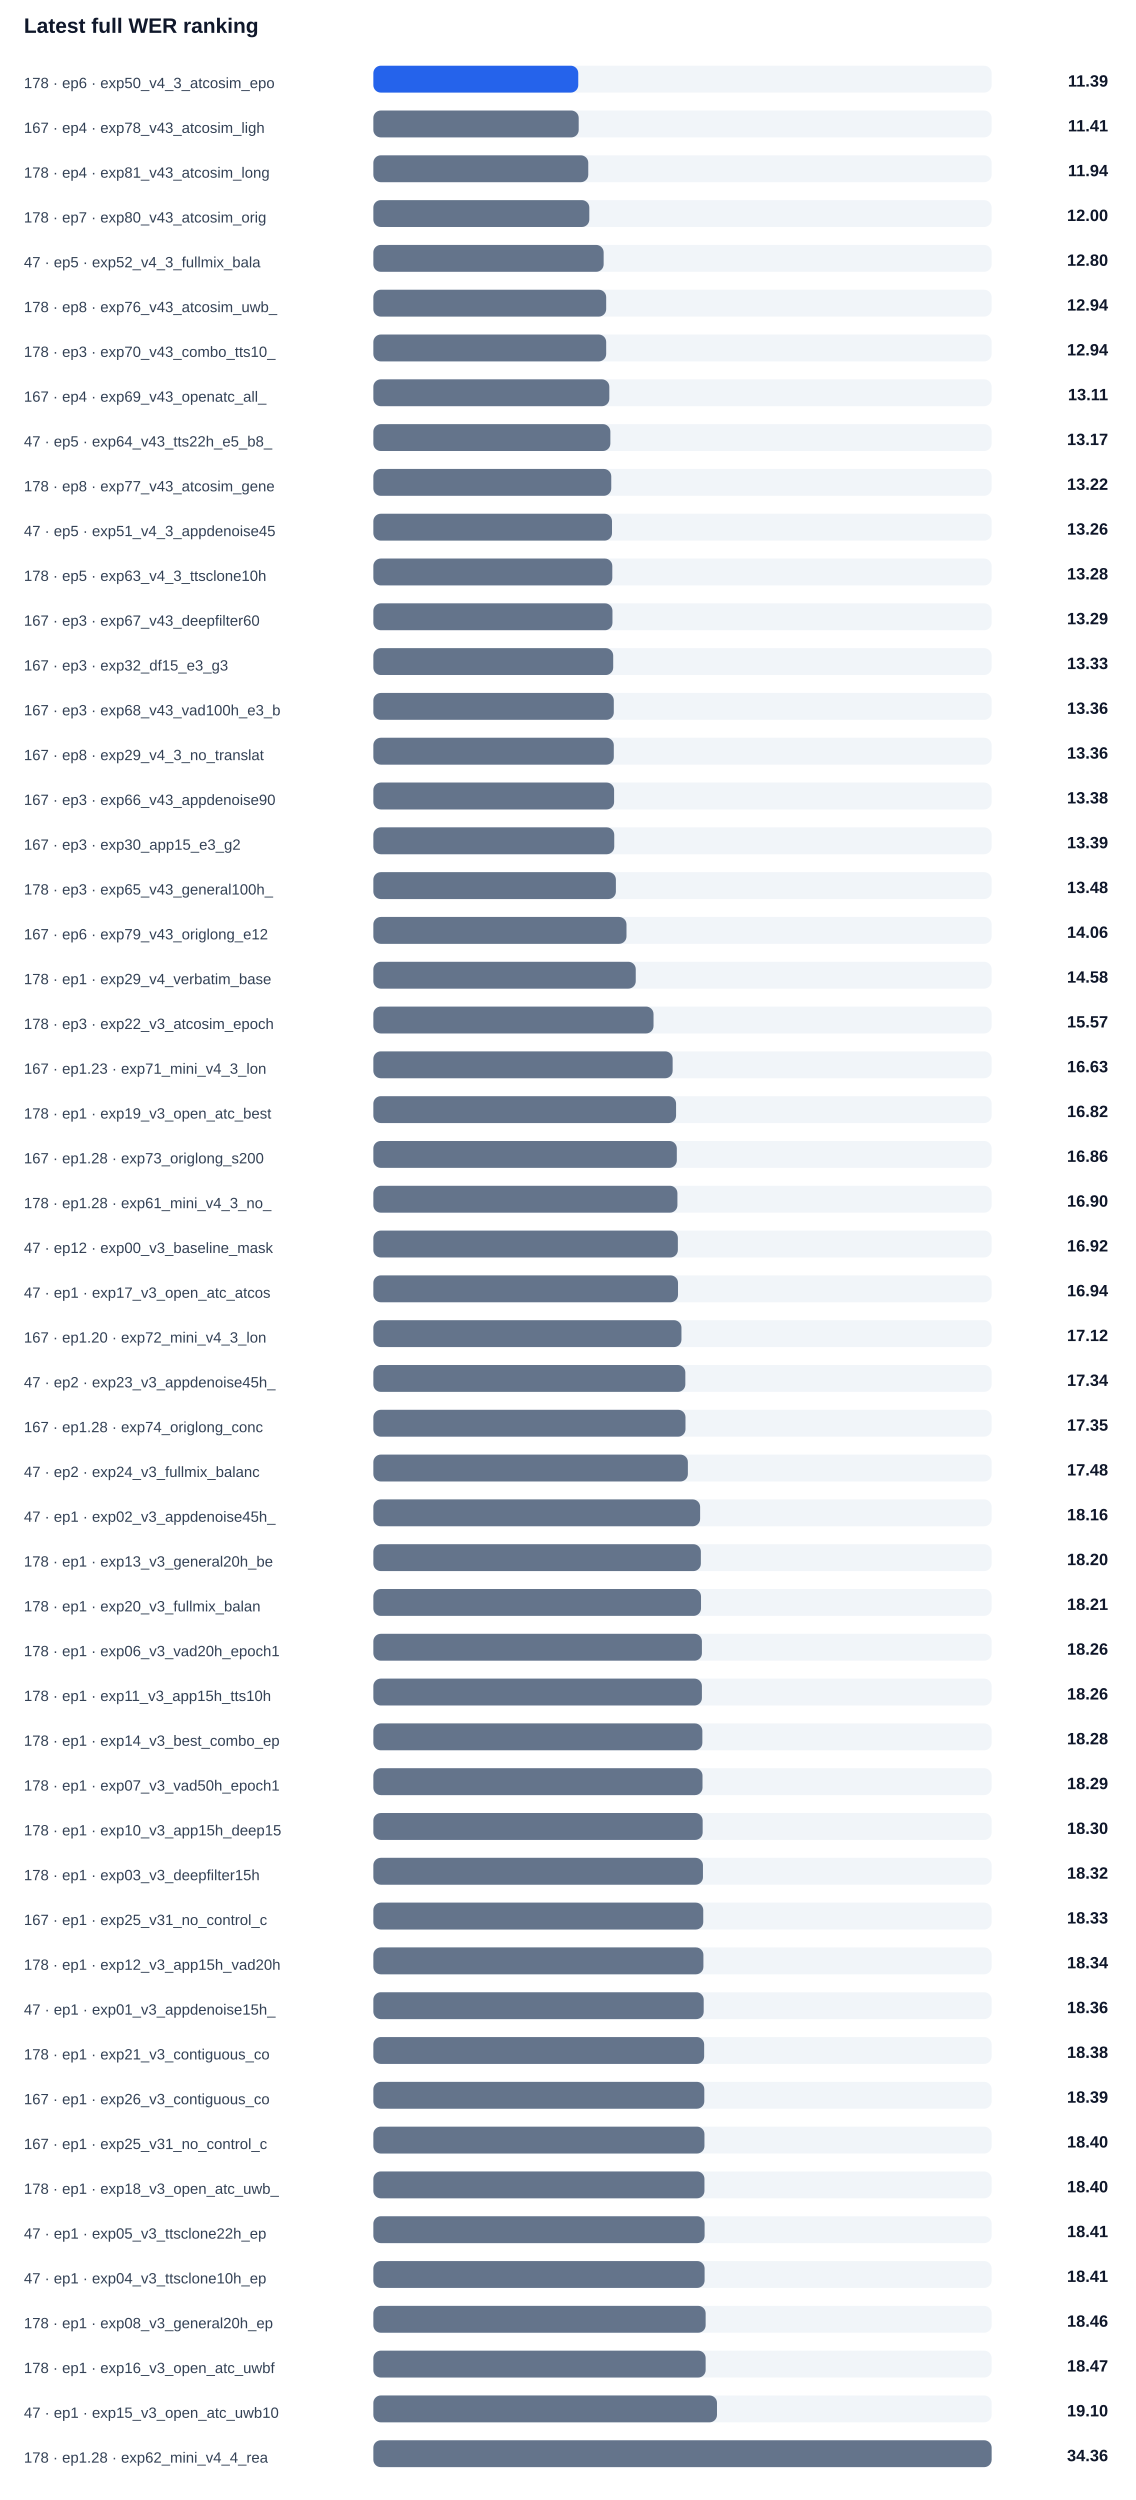
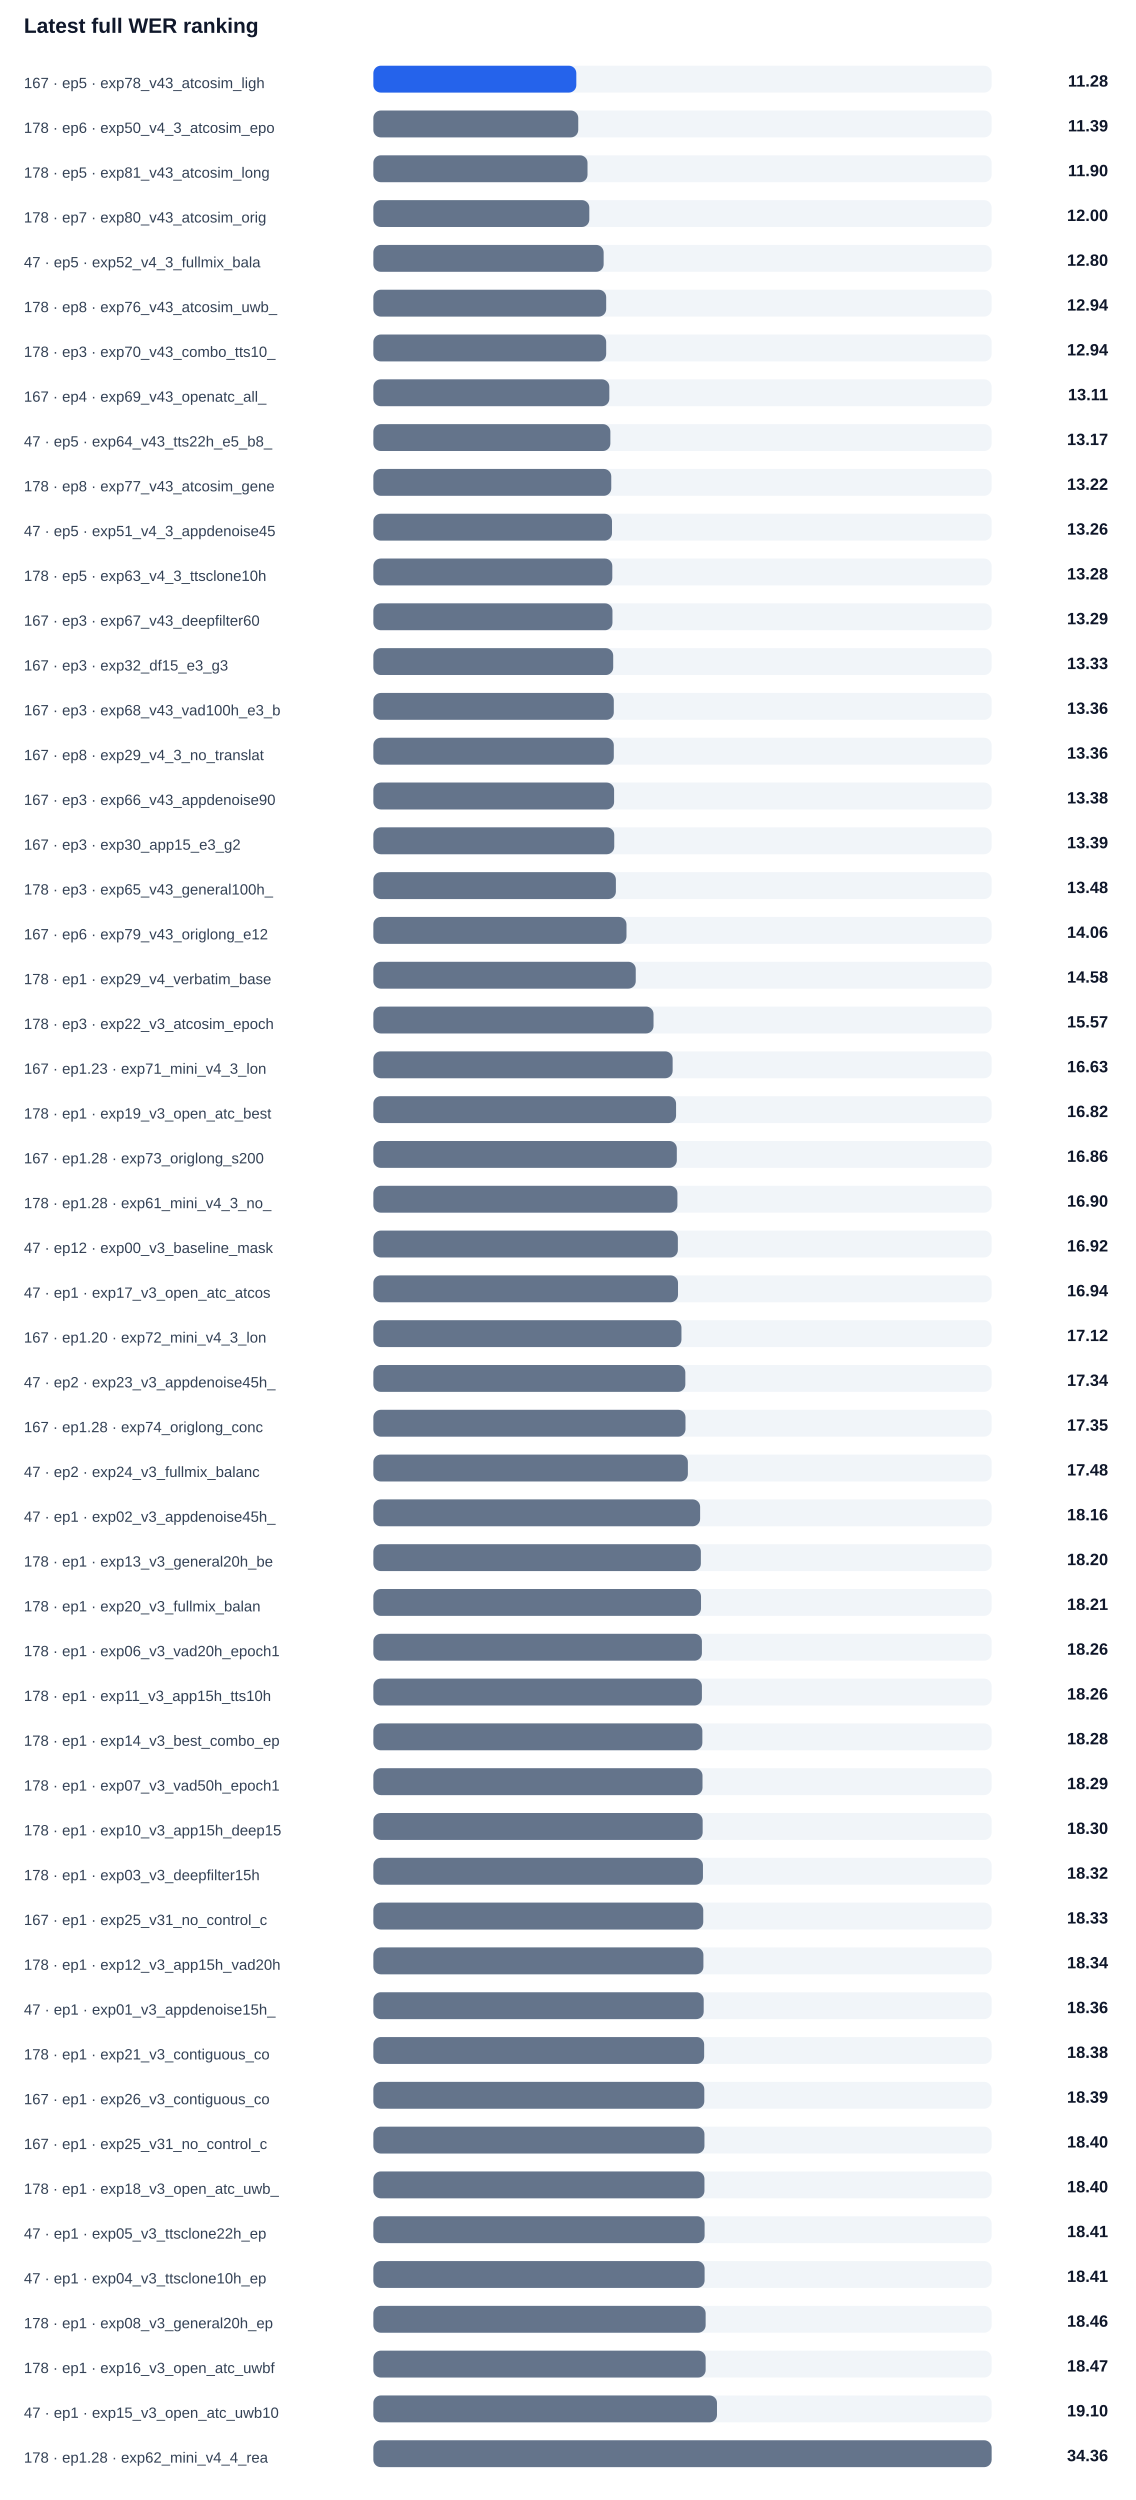
<svg xmlns="http://www.w3.org/2000/svg" width="100%" viewBox="0 0 760 1674" style="max-width:760px;background:#ffffff;border:1px solid #e5e7eb;border-radius:10px;">
  <text x="16.0" y="22.0" font-size="14" fill="#0f172a" text-anchor="start" font-family="Arial, sans-serif" font-weight="700">Latest full WER ranking</text>
-   <text x="16.0" y="59.0" font-size="10" fill="#334155" text-anchor="start" font-family="Arial, sans-serif" font-weight="400">178 · ep6 · exp50_v4_3_atcosim_epo</text>
+   <text x="16.0" y="59.0" font-size="10" fill="#334155" text-anchor="start" font-family="Arial, sans-serif" font-weight="400">167 · ep5 · exp78_v43_atcosim_ligh</text>
  <rect x="250" y="44" width="414" height="18" rx="5" fill="#f1f5f9" />
-   <rect x="250" y="44" width="137.2" height="18" rx="5" fill="#2563eb" />
-   <text x="742.0" y="58.0" font-size="11" fill="#0f172a" text-anchor="end" font-family="Arial, sans-serif" font-weight="700">11.39</text>
-   <text x="16.0" y="89.0" font-size="10" fill="#334155" text-anchor="start" font-family="Arial, sans-serif" font-weight="400">167 · ep4 · exp78_v43_atcosim_ligh</text>
+   <rect x="250" y="44" width="135.9" height="18" rx="5" fill="#2563eb" />
+   <text x="742.0" y="58.0" font-size="11" fill="#0f172a" text-anchor="end" font-family="Arial, sans-serif" font-weight="700">11.28</text>
+   <text x="16.0" y="89.0" font-size="10" fill="#334155" text-anchor="start" font-family="Arial, sans-serif" font-weight="400">178 · ep6 · exp50_v4_3_atcosim_epo</text>
  <rect x="250" y="74" width="414" height="18" rx="5" fill="#f1f5f9" />
-   <rect x="250" y="74" width="137.5" height="18" rx="5" fill="#64748b" />
-   <text x="742.0" y="88.0" font-size="11" fill="#0f172a" text-anchor="end" font-family="Arial, sans-serif" font-weight="700">11.41</text>
-   <text x="16.0" y="119.0" font-size="10" fill="#334155" text-anchor="start" font-family="Arial, sans-serif" font-weight="400">178 · ep4 · exp81_v43_atcosim_long</text>
+   <rect x="250" y="74" width="137.2" height="18" rx="5" fill="#64748b" />
+   <text x="742.0" y="88.0" font-size="11" fill="#0f172a" text-anchor="end" font-family="Arial, sans-serif" font-weight="700">11.39</text>
+   <text x="16.0" y="119.0" font-size="10" fill="#334155" text-anchor="start" font-family="Arial, sans-serif" font-weight="400">178 · ep5 · exp81_v43_atcosim_long</text>
  <rect x="250" y="104" width="414" height="18" rx="5" fill="#f1f5f9" />
-   <rect x="250" y="104" width="143.9" height="18" rx="5" fill="#64748b" />
-   <text x="742.0" y="118.0" font-size="11" fill="#0f172a" text-anchor="end" font-family="Arial, sans-serif" font-weight="700">11.94</text>
+   <rect x="250" y="104" width="143.4" height="18" rx="5" fill="#64748b" />
+   <text x="742.0" y="118.0" font-size="11" fill="#0f172a" text-anchor="end" font-family="Arial, sans-serif" font-weight="700">11.90</text>
  <text x="16.0" y="149.0" font-size="10" fill="#334155" text-anchor="start" font-family="Arial, sans-serif" font-weight="400">178 · ep7 · exp80_v43_atcosim_orig</text>
  <rect x="250" y="134" width="414" height="18" rx="5" fill="#f1f5f9" />
  <rect x="250" y="134" width="144.6" height="18" rx="5" fill="#64748b" />
  <text x="742.0" y="148.0" font-size="11" fill="#0f172a" text-anchor="end" font-family="Arial, sans-serif" font-weight="700">12.00</text>
  <text x="16.0" y="179.0" font-size="10" fill="#334155" text-anchor="start" font-family="Arial, sans-serif" font-weight="400">47 · ep5 · exp52_v4_3_fullmix_bala</text>
  <rect x="250" y="164" width="414" height="18" rx="5" fill="#f1f5f9" />
  <rect x="250" y="164" width="154.2" height="18" rx="5" fill="#64748b" />
  <text x="742.0" y="178.0" font-size="11" fill="#0f172a" text-anchor="end" font-family="Arial, sans-serif" font-weight="700">12.80</text>
  <text x="16.0" y="209.0" font-size="10" fill="#334155" text-anchor="start" font-family="Arial, sans-serif" font-weight="400">178 · ep8 · exp76_v43_atcosim_uwb_</text>
  <rect x="250" y="194" width="414" height="18" rx="5" fill="#f1f5f9" />
  <rect x="250" y="194" width="155.9" height="18" rx="5" fill="#64748b" />
  <text x="742.0" y="208.0" font-size="11" fill="#0f172a" text-anchor="end" font-family="Arial, sans-serif" font-weight="700">12.94</text>
  <text x="16.0" y="239.0" font-size="10" fill="#334155" text-anchor="start" font-family="Arial, sans-serif" font-weight="400">178 · ep3 · exp70_v43_combo_tts10_</text>
  <rect x="250" y="224" width="414" height="18" rx="5" fill="#f1f5f9" />
  <rect x="250" y="224" width="155.9" height="18" rx="5" fill="#64748b" />
  <text x="742.0" y="238.0" font-size="11" fill="#0f172a" text-anchor="end" font-family="Arial, sans-serif" font-weight="700">12.94</text>
  <text x="16.0" y="269.0" font-size="10" fill="#334155" text-anchor="start" font-family="Arial, sans-serif" font-weight="400">167 · ep4 · exp69_v43_openatc_all_</text>
  <rect x="250" y="254" width="414" height="18" rx="5" fill="#f1f5f9" />
  <rect x="250" y="254" width="158.0" height="18" rx="5" fill="#64748b" />
  <text x="742.0" y="268.0" font-size="11" fill="#0f172a" text-anchor="end" font-family="Arial, sans-serif" font-weight="700">13.11</text>
  <text x="16.0" y="299.0" font-size="10" fill="#334155" text-anchor="start" font-family="Arial, sans-serif" font-weight="400">47 · ep5 · exp64_v43_tts22h_e5_b8_</text>
  <rect x="250" y="284" width="414" height="18" rx="5" fill="#f1f5f9" />
  <rect x="250" y="284" width="158.7" height="18" rx="5" fill="#64748b" />
  <text x="742.0" y="298.0" font-size="11" fill="#0f172a" text-anchor="end" font-family="Arial, sans-serif" font-weight="700">13.17</text>
  <text x="16.0" y="329.0" font-size="10" fill="#334155" text-anchor="start" font-family="Arial, sans-serif" font-weight="400">178 · ep8 · exp77_v43_atcosim_gene</text>
  <rect x="250" y="314" width="414" height="18" rx="5" fill="#f1f5f9" />
  <rect x="250" y="314" width="159.3" height="18" rx="5" fill="#64748b" />
  <text x="742.0" y="328.0" font-size="11" fill="#0f172a" text-anchor="end" font-family="Arial, sans-serif" font-weight="700">13.22</text>
  <text x="16.0" y="359.0" font-size="10" fill="#334155" text-anchor="start" font-family="Arial, sans-serif" font-weight="400">47 · ep5 · exp51_v4_3_appdenoise45</text>
  <rect x="250" y="344" width="414" height="18" rx="5" fill="#f1f5f9" />
  <rect x="250" y="344" width="159.8" height="18" rx="5" fill="#64748b" />
  <text x="742.0" y="358.0" font-size="11" fill="#0f172a" text-anchor="end" font-family="Arial, sans-serif" font-weight="700">13.26</text>
  <text x="16.0" y="389.0" font-size="10" fill="#334155" text-anchor="start" font-family="Arial, sans-serif" font-weight="400">178 · ep5 · exp63_v4_3_ttsclone10h</text>
  <rect x="250" y="374" width="414" height="18" rx="5" fill="#f1f5f9" />
  <rect x="250" y="374" width="160.0" height="18" rx="5" fill="#64748b" />
  <text x="742.0" y="388.0" font-size="11" fill="#0f172a" text-anchor="end" font-family="Arial, sans-serif" font-weight="700">13.28</text>
  <text x="16.0" y="419.0" font-size="10" fill="#334155" text-anchor="start" font-family="Arial, sans-serif" font-weight="400">167 · ep3 · exp67_v43_deepfilter60</text>
  <rect x="250" y="404" width="414" height="18" rx="5" fill="#f1f5f9" />
  <rect x="250" y="404" width="160.1" height="18" rx="5" fill="#64748b" />
  <text x="742.0" y="418.0" font-size="11" fill="#0f172a" text-anchor="end" font-family="Arial, sans-serif" font-weight="700">13.29</text>
  <text x="16.0" y="449.0" font-size="10" fill="#334155" text-anchor="start" font-family="Arial, sans-serif" font-weight="400">167 · ep3 · exp32_df15_e3_g3</text>
  <rect x="250" y="434" width="414" height="18" rx="5" fill="#f1f5f9" />
  <rect x="250" y="434" width="160.6" height="18" rx="5" fill="#64748b" />
  <text x="742.0" y="448.0" font-size="11" fill="#0f172a" text-anchor="end" font-family="Arial, sans-serif" font-weight="700">13.33</text>
  <text x="16.0" y="479.0" font-size="10" fill="#334155" text-anchor="start" font-family="Arial, sans-serif" font-weight="400">167 · ep3 · exp68_v43_vad100h_e3_b</text>
  <rect x="250" y="464" width="414" height="18" rx="5" fill="#f1f5f9" />
  <rect x="250" y="464" width="161.0" height="18" rx="5" fill="#64748b" />
  <text x="742.0" y="478.0" font-size="11" fill="#0f172a" text-anchor="end" font-family="Arial, sans-serif" font-weight="700">13.36</text>
  <text x="16.0" y="509.0" font-size="10" fill="#334155" text-anchor="start" font-family="Arial, sans-serif" font-weight="400">167 · ep8 · exp29_v4_3_no_translat</text>
  <rect x="250" y="494" width="414" height="18" rx="5" fill="#f1f5f9" />
  <rect x="250" y="494" width="161.0" height="18" rx="5" fill="#64748b" />
  <text x="742.0" y="508.0" font-size="11" fill="#0f172a" text-anchor="end" font-family="Arial, sans-serif" font-weight="700">13.36</text>
  <text x="16.0" y="539.0" font-size="10" fill="#334155" text-anchor="start" font-family="Arial, sans-serif" font-weight="400">167 · ep3 · exp66_v43_appdenoise90</text>
  <rect x="250" y="524" width="414" height="18" rx="5" fill="#f1f5f9" />
  <rect x="250" y="524" width="161.2" height="18" rx="5" fill="#64748b" />
  <text x="742.0" y="538.0" font-size="11" fill="#0f172a" text-anchor="end" font-family="Arial, sans-serif" font-weight="700">13.38</text>
  <text x="16.0" y="569.0" font-size="10" fill="#334155" text-anchor="start" font-family="Arial, sans-serif" font-weight="400">167 · ep3 · exp30_app15_e3_g2</text>
  <rect x="250" y="554" width="414" height="18" rx="5" fill="#f1f5f9" />
  <rect x="250" y="554" width="161.3" height="18" rx="5" fill="#64748b" />
  <text x="742.0" y="568.0" font-size="11" fill="#0f172a" text-anchor="end" font-family="Arial, sans-serif" font-weight="700">13.39</text>
  <text x="16.0" y="599.0" font-size="10" fill="#334155" text-anchor="start" font-family="Arial, sans-serif" font-weight="400">178 · ep3 · exp65_v43_general100h_</text>
  <rect x="250" y="584" width="414" height="18" rx="5" fill="#f1f5f9" />
  <rect x="250" y="584" width="162.4" height="18" rx="5" fill="#64748b" />
  <text x="742.0" y="598.0" font-size="11" fill="#0f172a" text-anchor="end" font-family="Arial, sans-serif" font-weight="700">13.48</text>
  <text x="16.0" y="629.0" font-size="10" fill="#334155" text-anchor="start" font-family="Arial, sans-serif" font-weight="400">167 · ep6 · exp79_v43_origlong_e12</text>
  <rect x="250" y="614" width="414" height="18" rx="5" fill="#f1f5f9" />
  <rect x="250" y="614" width="169.5" height="18" rx="5" fill="#64748b" />
  <text x="742.0" y="628.0" font-size="11" fill="#0f172a" text-anchor="end" font-family="Arial, sans-serif" font-weight="700">14.06</text>
  <text x="16.0" y="659.0" font-size="10" fill="#334155" text-anchor="start" font-family="Arial, sans-serif" font-weight="400">178 · ep1 · exp29_v4_verbatim_base</text>
  <rect x="250" y="644" width="414" height="18" rx="5" fill="#f1f5f9" />
  <rect x="250" y="644" width="175.7" height="18" rx="5" fill="#64748b" />
  <text x="742.0" y="658.0" font-size="11" fill="#0f172a" text-anchor="end" font-family="Arial, sans-serif" font-weight="700">14.58</text>
  <text x="16.0" y="689.0" font-size="10" fill="#334155" text-anchor="start" font-family="Arial, sans-serif" font-weight="400">178 · ep3 · exp22_v3_atcosim_epoch</text>
  <rect x="250" y="674" width="414" height="18" rx="5" fill="#f1f5f9" />
  <rect x="250" y="674" width="187.6" height="18" rx="5" fill="#64748b" />
  <text x="742.0" y="688.0" font-size="11" fill="#0f172a" text-anchor="end" font-family="Arial, sans-serif" font-weight="700">15.57</text>
  <text x="16.0" y="719.0" font-size="10" fill="#334155" text-anchor="start" font-family="Arial, sans-serif" font-weight="400">167 · ep1.23 · exp71_mini_v4_3_lon</text>
  <rect x="250" y="704" width="414" height="18" rx="5" fill="#f1f5f9" />
  <rect x="250" y="704" width="200.4" height="18" rx="5" fill="#64748b" />
  <text x="742.0" y="718.0" font-size="11" fill="#0f172a" text-anchor="end" font-family="Arial, sans-serif" font-weight="700">16.63</text>
  <text x="16.0" y="749.0" font-size="10" fill="#334155" text-anchor="start" font-family="Arial, sans-serif" font-weight="400">178 · ep1 · exp19_v3_open_atc_best</text>
  <rect x="250" y="734" width="414" height="18" rx="5" fill="#f1f5f9" />
  <rect x="250" y="734" width="202.7" height="18" rx="5" fill="#64748b" />
  <text x="742.0" y="748.0" font-size="11" fill="#0f172a" text-anchor="end" font-family="Arial, sans-serif" font-weight="700">16.82</text>
  <text x="16.0" y="779.0" font-size="10" fill="#334155" text-anchor="start" font-family="Arial, sans-serif" font-weight="400">167 · ep1.28 · exp73_origlong_s200</text>
  <rect x="250" y="764" width="414" height="18" rx="5" fill="#f1f5f9" />
  <rect x="250" y="764" width="203.2" height="18" rx="5" fill="#64748b" />
  <text x="742.0" y="778.0" font-size="11" fill="#0f172a" text-anchor="end" font-family="Arial, sans-serif" font-weight="700">16.86</text>
  <text x="16.0" y="809.0" font-size="10" fill="#334155" text-anchor="start" font-family="Arial, sans-serif" font-weight="400">178 · ep1.28 · exp61_mini_v4_3_no_</text>
  <rect x="250" y="794" width="414" height="18" rx="5" fill="#f1f5f9" />
  <rect x="250" y="794" width="203.6" height="18" rx="5" fill="#64748b" />
  <text x="742.0" y="808.0" font-size="11" fill="#0f172a" text-anchor="end" font-family="Arial, sans-serif" font-weight="700">16.90</text>
  <text x="16.0" y="839.0" font-size="10" fill="#334155" text-anchor="start" font-family="Arial, sans-serif" font-weight="400">47 · ep12 · exp00_v3_baseline_mask</text>
  <rect x="250" y="824" width="414" height="18" rx="5" fill="#f1f5f9" />
  <rect x="250" y="824" width="203.9" height="18" rx="5" fill="#64748b" />
  <text x="742.0" y="838.0" font-size="11" fill="#0f172a" text-anchor="end" font-family="Arial, sans-serif" font-weight="700">16.92</text>
  <text x="16.0" y="869.0" font-size="10" fill="#334155" text-anchor="start" font-family="Arial, sans-serif" font-weight="400">47 · ep1 · exp17_v3_open_atc_atcos</text>
  <rect x="250" y="854" width="414" height="18" rx="5" fill="#f1f5f9" />
  <rect x="250" y="854" width="204.0" height="18" rx="5" fill="#64748b" />
  <text x="742.0" y="868.0" font-size="11" fill="#0f172a" text-anchor="end" font-family="Arial, sans-serif" font-weight="700">16.94</text>
  <text x="16.0" y="899.0" font-size="10" fill="#334155" text-anchor="start" font-family="Arial, sans-serif" font-weight="400">167 · ep1.20 · exp72_mini_v4_3_lon</text>
  <rect x="250" y="884" width="414" height="18" rx="5" fill="#f1f5f9" />
  <rect x="250" y="884" width="206.3" height="18" rx="5" fill="#64748b" />
  <text x="742.0" y="898.0" font-size="11" fill="#0f172a" text-anchor="end" font-family="Arial, sans-serif" font-weight="700">17.12</text>
  <text x="16.0" y="929.0" font-size="10" fill="#334155" text-anchor="start" font-family="Arial, sans-serif" font-weight="400">47 · ep2 · exp23_v3_appdenoise45h_</text>
  <rect x="250" y="914" width="414" height="18" rx="5" fill="#f1f5f9" />
  <rect x="250" y="914" width="208.9" height="18" rx="5" fill="#64748b" />
  <text x="742.0" y="928.0" font-size="11" fill="#0f172a" text-anchor="end" font-family="Arial, sans-serif" font-weight="700">17.34</text>
  <text x="16.0" y="959.0" font-size="10" fill="#334155" text-anchor="start" font-family="Arial, sans-serif" font-weight="400">167 · ep1.28 · exp74_origlong_conc</text>
  <rect x="250" y="944" width="414" height="18" rx="5" fill="#f1f5f9" />
  <rect x="250" y="944" width="209.0" height="18" rx="5" fill="#64748b" />
  <text x="742.0" y="958.0" font-size="11" fill="#0f172a" text-anchor="end" font-family="Arial, sans-serif" font-weight="700">17.35</text>
  <text x="16.0" y="989.0" font-size="10" fill="#334155" text-anchor="start" font-family="Arial, sans-serif" font-weight="400">47 · ep2 · exp24_v3_fullmix_balanc</text>
  <rect x="250" y="974" width="414" height="18" rx="5" fill="#f1f5f9" />
  <rect x="250" y="974" width="210.6" height="18" rx="5" fill="#64748b" />
  <text x="742.0" y="988.0" font-size="11" fill="#0f172a" text-anchor="end" font-family="Arial, sans-serif" font-weight="700">17.48</text>
  <text x="16.0" y="1019.0" font-size="10" fill="#334155" text-anchor="start" font-family="Arial, sans-serif" font-weight="400">47 · ep1 · exp02_v3_appdenoise45h_</text>
  <rect x="250" y="1004" width="414" height="18" rx="5" fill="#f1f5f9" />
  <rect x="250" y="1004" width="218.8" height="18" rx="5" fill="#64748b" />
  <text x="742.0" y="1018.0" font-size="11" fill="#0f172a" text-anchor="end" font-family="Arial, sans-serif" font-weight="700">18.16</text>
  <text x="16.0" y="1049.0" font-size="10" fill="#334155" text-anchor="start" font-family="Arial, sans-serif" font-weight="400">178 · ep1 · exp13_v3_general20h_be</text>
  <rect x="250" y="1034" width="414" height="18" rx="5" fill="#f1f5f9" />
  <rect x="250" y="1034" width="219.3" height="18" rx="5" fill="#64748b" />
  <text x="742.0" y="1048.0" font-size="11" fill="#0f172a" text-anchor="end" font-family="Arial, sans-serif" font-weight="700">18.20</text>
  <text x="16.0" y="1079.0" font-size="10" fill="#334155" text-anchor="start" font-family="Arial, sans-serif" font-weight="400">178 · ep1 · exp20_v3_fullmix_balan</text>
  <rect x="250" y="1064" width="414" height="18" rx="5" fill="#f1f5f9" />
  <rect x="250" y="1064" width="219.4" height="18" rx="5" fill="#64748b" />
  <text x="742.0" y="1078.0" font-size="11" fill="#0f172a" text-anchor="end" font-family="Arial, sans-serif" font-weight="700">18.21</text>
  <text x="16.0" y="1109.0" font-size="10" fill="#334155" text-anchor="start" font-family="Arial, sans-serif" font-weight="400">178 · ep1 · exp06_v3_vad20h_epoch1</text>
  <rect x="250" y="1094" width="414" height="18" rx="5" fill="#f1f5f9" />
  <rect x="250" y="1094" width="220.0" height="18" rx="5" fill="#64748b" />
  <text x="742.0" y="1108.0" font-size="11" fill="#0f172a" text-anchor="end" font-family="Arial, sans-serif" font-weight="700">18.26</text>
  <text x="16.0" y="1139.0" font-size="10" fill="#334155" text-anchor="start" font-family="Arial, sans-serif" font-weight="400">178 · ep1 · exp11_v3_app15h_tts10h</text>
  <rect x="250" y="1124" width="414" height="18" rx="5" fill="#f1f5f9" />
  <rect x="250" y="1124" width="220.0" height="18" rx="5" fill="#64748b" />
  <text x="742.0" y="1138.0" font-size="11" fill="#0f172a" text-anchor="end" font-family="Arial, sans-serif" font-weight="700">18.26</text>
  <text x="16.0" y="1169.0" font-size="10" fill="#334155" text-anchor="start" font-family="Arial, sans-serif" font-weight="400">178 · ep1 · exp14_v3_best_combo_ep</text>
  <rect x="250" y="1154" width="414" height="18" rx="5" fill="#f1f5f9" />
  <rect x="250" y="1154" width="220.3" height="18" rx="5" fill="#64748b" />
  <text x="742.0" y="1168.0" font-size="11" fill="#0f172a" text-anchor="end" font-family="Arial, sans-serif" font-weight="700">18.28</text>
  <text x="16.0" y="1199.0" font-size="10" fill="#334155" text-anchor="start" font-family="Arial, sans-serif" font-weight="400">178 · ep1 · exp07_v3_vad50h_epoch1</text>
  <rect x="250" y="1184" width="414" height="18" rx="5" fill="#f1f5f9" />
  <rect x="250" y="1184" width="220.4" height="18" rx="5" fill="#64748b" />
  <text x="742.0" y="1198.0" font-size="11" fill="#0f172a" text-anchor="end" font-family="Arial, sans-serif" font-weight="700">18.29</text>
  <text x="16.0" y="1229.0" font-size="10" fill="#334155" text-anchor="start" font-family="Arial, sans-serif" font-weight="400">178 · ep1 · exp10_v3_app15h_deep15</text>
  <rect x="250" y="1214" width="414" height="18" rx="5" fill="#f1f5f9" />
  <rect x="250" y="1214" width="220.5" height="18" rx="5" fill="#64748b" />
  <text x="742.0" y="1228.0" font-size="11" fill="#0f172a" text-anchor="end" font-family="Arial, sans-serif" font-weight="700">18.30</text>
  <text x="16.0" y="1259.0" font-size="10" fill="#334155" text-anchor="start" font-family="Arial, sans-serif" font-weight="400">178 · ep1 · exp03_v3_deepfilter15h</text>
  <rect x="250" y="1244" width="414" height="18" rx="5" fill="#f1f5f9" />
  <rect x="250" y="1244" width="220.7" height="18" rx="5" fill="#64748b" />
  <text x="742.0" y="1258.0" font-size="11" fill="#0f172a" text-anchor="end" font-family="Arial, sans-serif" font-weight="700">18.32</text>
  <text x="16.0" y="1289.0" font-size="10" fill="#334155" text-anchor="start" font-family="Arial, sans-serif" font-weight="400">167 · ep1 · exp25_v31_no_control_c</text>
  <rect x="250" y="1274" width="414" height="18" rx="5" fill="#f1f5f9" />
  <rect x="250" y="1274" width="220.9" height="18" rx="5" fill="#64748b" />
  <text x="742.0" y="1288.0" font-size="11" fill="#0f172a" text-anchor="end" font-family="Arial, sans-serif" font-weight="700">18.33</text>
  <text x="16.0" y="1319.0" font-size="10" fill="#334155" text-anchor="start" font-family="Arial, sans-serif" font-weight="400">178 · ep1 · exp12_v3_app15h_vad20h</text>
  <rect x="250" y="1304" width="414" height="18" rx="5" fill="#f1f5f9" />
  <rect x="250" y="1304" width="221.0" height="18" rx="5" fill="#64748b" />
  <text x="742.0" y="1318.0" font-size="11" fill="#0f172a" text-anchor="end" font-family="Arial, sans-serif" font-weight="700">18.34</text>
  <text x="16.0" y="1349.0" font-size="10" fill="#334155" text-anchor="start" font-family="Arial, sans-serif" font-weight="400">47 · ep1 · exp01_v3_appdenoise15h_</text>
  <rect x="250" y="1334" width="414" height="18" rx="5" fill="#f1f5f9" />
  <rect x="250" y="1334" width="221.2" height="18" rx="5" fill="#64748b" />
  <text x="742.0" y="1348.0" font-size="11" fill="#0f172a" text-anchor="end" font-family="Arial, sans-serif" font-weight="700">18.36</text>
  <text x="16.0" y="1379.0" font-size="10" fill="#334155" text-anchor="start" font-family="Arial, sans-serif" font-weight="400">178 · ep1 · exp21_v3_contiguous_co</text>
  <rect x="250" y="1364" width="414" height="18" rx="5" fill="#f1f5f9" />
  <rect x="250" y="1364" width="221.5" height="18" rx="5" fill="#64748b" />
  <text x="742.0" y="1378.0" font-size="11" fill="#0f172a" text-anchor="end" font-family="Arial, sans-serif" font-weight="700">18.38</text>
  <text x="16.0" y="1409.0" font-size="10" fill="#334155" text-anchor="start" font-family="Arial, sans-serif" font-weight="400">167 · ep1 · exp26_v3_contiguous_co</text>
  <rect x="250" y="1394" width="414" height="18" rx="5" fill="#f1f5f9" />
  <rect x="250" y="1394" width="221.6" height="18" rx="5" fill="#64748b" />
  <text x="742.0" y="1408.0" font-size="11" fill="#0f172a" text-anchor="end" font-family="Arial, sans-serif" font-weight="700">18.39</text>
  <text x="16.0" y="1439.0" font-size="10" fill="#334155" text-anchor="start" font-family="Arial, sans-serif" font-weight="400">167 · ep1 · exp25_v31_no_control_c</text>
  <rect x="250" y="1424" width="414" height="18" rx="5" fill="#f1f5f9" />
  <rect x="250" y="1424" width="221.7" height="18" rx="5" fill="#64748b" />
  <text x="742.0" y="1438.0" font-size="11" fill="#0f172a" text-anchor="end" font-family="Arial, sans-serif" font-weight="700">18.40</text>
  <text x="16.0" y="1469.0" font-size="10" fill="#334155" text-anchor="start" font-family="Arial, sans-serif" font-weight="400">178 · ep1 · exp18_v3_open_atc_uwb_</text>
  <rect x="250" y="1454" width="414" height="18" rx="5" fill="#f1f5f9" />
  <rect x="250" y="1454" width="221.7" height="18" rx="5" fill="#64748b" />
  <text x="742.0" y="1468.0" font-size="11" fill="#0f172a" text-anchor="end" font-family="Arial, sans-serif" font-weight="700">18.40</text>
  <text x="16.0" y="1499.0" font-size="10" fill="#334155" text-anchor="start" font-family="Arial, sans-serif" font-weight="400">47 · ep1 · exp05_v3_ttsclone22h_ep</text>
  <rect x="250" y="1484" width="414" height="18" rx="5" fill="#f1f5f9" />
  <rect x="250" y="1484" width="221.8" height="18" rx="5" fill="#64748b" />
  <text x="742.0" y="1498.0" font-size="11" fill="#0f172a" text-anchor="end" font-family="Arial, sans-serif" font-weight="700">18.41</text>
  <text x="16.0" y="1529.0" font-size="10" fill="#334155" text-anchor="start" font-family="Arial, sans-serif" font-weight="400">47 · ep1 · exp04_v3_ttsclone10h_ep</text>
  <rect x="250" y="1514" width="414" height="18" rx="5" fill="#f1f5f9" />
  <rect x="250" y="1514" width="221.8" height="18" rx="5" fill="#64748b" />
  <text x="742.0" y="1528.0" font-size="11" fill="#0f172a" text-anchor="end" font-family="Arial, sans-serif" font-weight="700">18.41</text>
  <text x="16.0" y="1559.0" font-size="10" fill="#334155" text-anchor="start" font-family="Arial, sans-serif" font-weight="400">178 · ep1 · exp08_v3_general20h_ep</text>
  <rect x="250" y="1544" width="414" height="18" rx="5" fill="#f1f5f9" />
  <rect x="250" y="1544" width="222.5" height="18" rx="5" fill="#64748b" />
  <text x="742.0" y="1558.0" font-size="11" fill="#0f172a" text-anchor="end" font-family="Arial, sans-serif" font-weight="700">18.46</text>
  <text x="16.0" y="1589.0" font-size="10" fill="#334155" text-anchor="start" font-family="Arial, sans-serif" font-weight="400">178 · ep1 · exp16_v3_open_atc_uwbf</text>
  <rect x="250" y="1574" width="414" height="18" rx="5" fill="#f1f5f9" />
  <rect x="250" y="1574" width="222.5" height="18" rx="5" fill="#64748b" />
  <text x="742.0" y="1588.0" font-size="11" fill="#0f172a" text-anchor="end" font-family="Arial, sans-serif" font-weight="700">18.47</text>
  <text x="16.0" y="1619.0" font-size="10" fill="#334155" text-anchor="start" font-family="Arial, sans-serif" font-weight="400">47 · ep1 · exp15_v3_open_atc_uwb10</text>
  <rect x="250" y="1604" width="414" height="18" rx="5" fill="#f1f5f9" />
  <rect x="250" y="1604" width="230.1" height="18" rx="5" fill="#64748b" />
  <text x="742.0" y="1618.0" font-size="11" fill="#0f172a" text-anchor="end" font-family="Arial, sans-serif" font-weight="700">19.10</text>
  <text x="16.0" y="1649.0" font-size="10" fill="#334155" text-anchor="start" font-family="Arial, sans-serif" font-weight="400">178 · ep1.28 · exp62_mini_v4_4_rea</text>
  <rect x="250" y="1634" width="414" height="18" rx="5" fill="#f1f5f9" />
  <rect x="250" y="1634" width="414.0" height="18" rx="5" fill="#64748b" />
  <text x="742.0" y="1648.0" font-size="11" fill="#0f172a" text-anchor="end" font-family="Arial, sans-serif" font-weight="700">34.36</text>
</svg>
